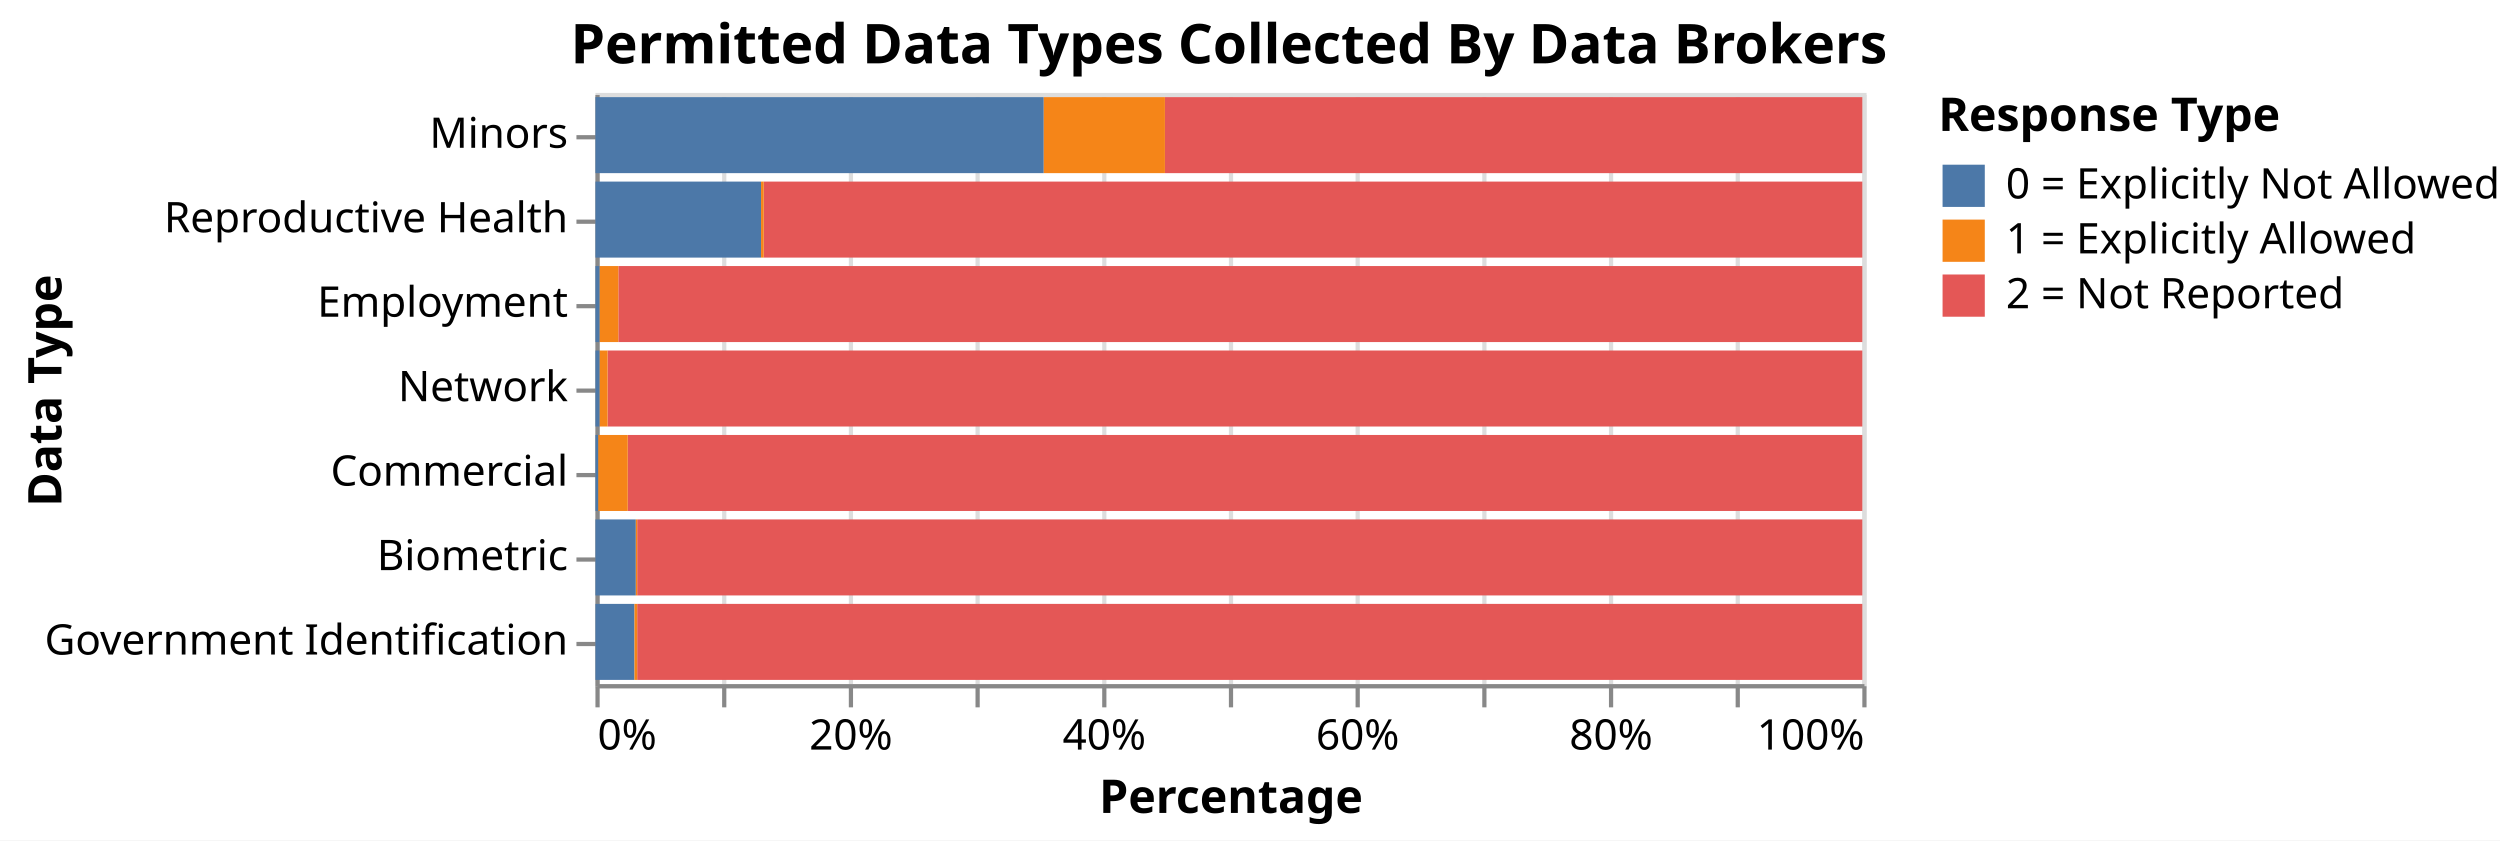
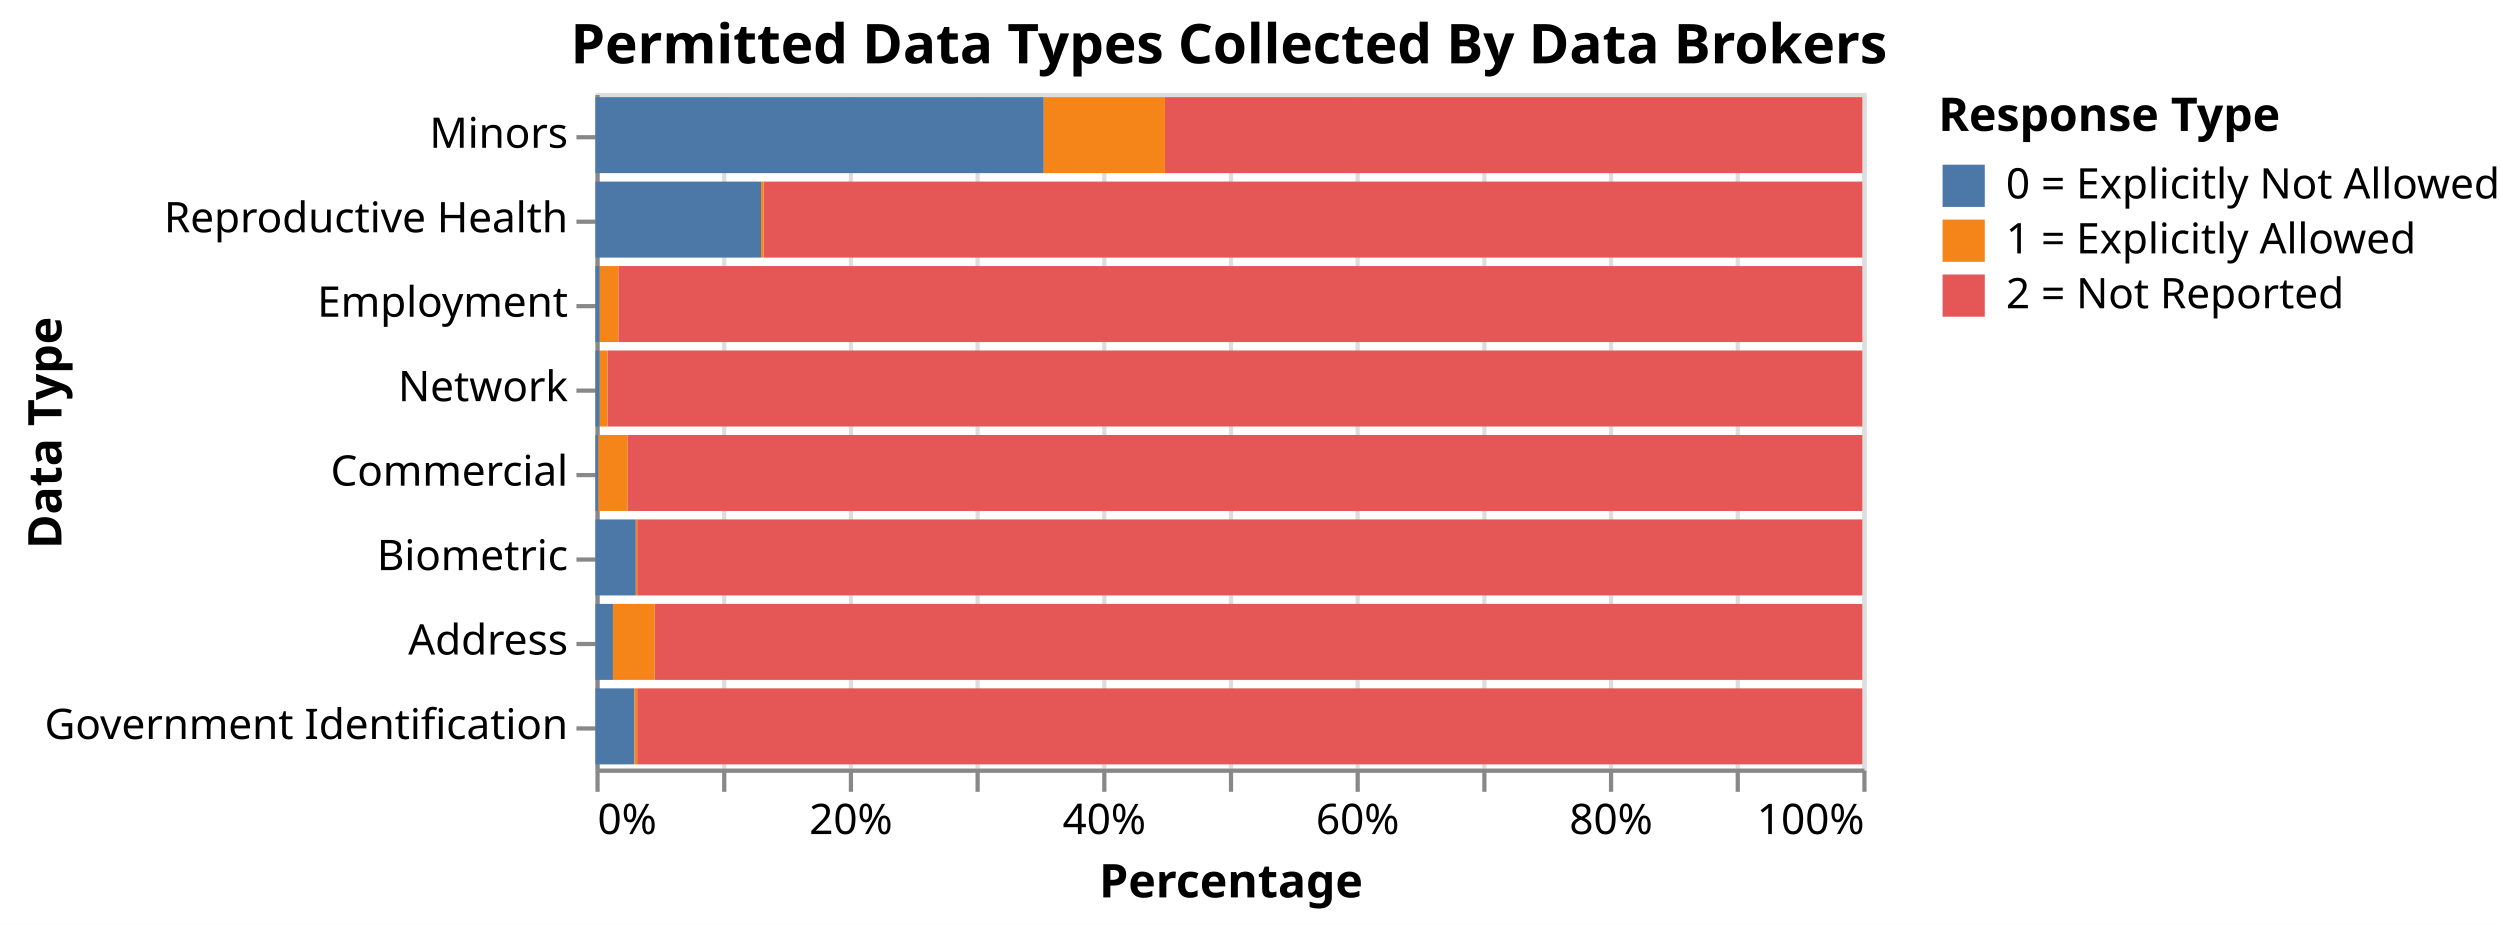
- <svg xmlns="http://www.w3.org/2000/svg" version="1.1" class="marks" width="592" height="199" viewBox="0 0 592 199">
-   <rect width="592" height="199" fill="white" />
+ <svg xmlns="http://www.w3.org/2000/svg" version="1.1" class="marks" width="592" height="219" viewBox="0 0 592 219">
+   <rect width="592" height="219" fill="white" />
  <g fill="none" stroke-miterlimit="10" transform="translate(141,22)">
    <g class="mark-group role-frame root" role="graphics-object" aria-roledescription="group mark container">
      <g transform="translate(0,0)">
-         <path class="background" aria-hidden="true" d="M0.5,0.5h300v140h-300Z" stroke="#ddd" />
+         <path class="background" aria-hidden="true" d="M0.5,0.5h300v160h-300Z" stroke="#ddd" />
        <g>
          <g class="mark-group role-axis" aria-hidden="true">
-             <g transform="translate(0.5,140.5)">
+             <g transform="translate(0.5,160.5)">
              <path class="background" aria-hidden="true" d="M0,0h0v0h0Z" pointer-events="none" />
              <g>
                <g class="mark-rule role-axis-grid" pointer-events="none">
-                   <line transform="translate(0,0)" x2="0" y2="-140" stroke="#ddd" stroke-width="1" opacity="1" />
-                   <line transform="translate(30,0)" x2="0" y2="-140" stroke="#ddd" stroke-width="1" opacity="1" />
-                   <line transform="translate(60,0)" x2="0" y2="-140" stroke="#ddd" stroke-width="1" opacity="1" />
-                   <line transform="translate(90,0)" x2="0" y2="-140" stroke="#ddd" stroke-width="1" opacity="1" />
-                   <line transform="translate(120,0)" x2="0" y2="-140" stroke="#ddd" stroke-width="1" opacity="1" />
-                   <line transform="translate(150,0)" x2="0" y2="-140" stroke="#ddd" stroke-width="1" opacity="1" />
-                   <line transform="translate(180,0)" x2="0" y2="-140" stroke="#ddd" stroke-width="1" opacity="1" />
-                   <line transform="translate(210,0)" x2="0" y2="-140" stroke="#ddd" stroke-width="1" opacity="1" />
-                   <line transform="translate(240,0)" x2="0" y2="-140" stroke="#ddd" stroke-width="1" opacity="1" />
-                   <line transform="translate(270,0)" x2="0" y2="-140" stroke="#ddd" stroke-width="1" opacity="1" />
-                   <line transform="translate(300,0)" x2="0" y2="-140" stroke="#ddd" stroke-width="1" opacity="1" />
+                   <line transform="translate(0,0)" x2="0" y2="-160" stroke="#ddd" stroke-width="1" opacity="1" />
+                   <line transform="translate(30,0)" x2="0" y2="-160" stroke="#ddd" stroke-width="1" opacity="1" />
+                   <line transform="translate(60,0)" x2="0" y2="-160" stroke="#ddd" stroke-width="1" opacity="1" />
+                   <line transform="translate(90,0)" x2="0" y2="-160" stroke="#ddd" stroke-width="1" opacity="1" />
+                   <line transform="translate(120,0)" x2="0" y2="-160" stroke="#ddd" stroke-width="1" opacity="1" />
+                   <line transform="translate(150,0)" x2="0" y2="-160" stroke="#ddd" stroke-width="1" opacity="1" />
+                   <line transform="translate(180,0)" x2="0" y2="-160" stroke="#ddd" stroke-width="1" opacity="1" />
+                   <line transform="translate(210,0)" x2="0" y2="-160" stroke="#ddd" stroke-width="1" opacity="1" />
+                   <line transform="translate(240,0)" x2="0" y2="-160" stroke="#ddd" stroke-width="1" opacity="1" />
+                   <line transform="translate(270,0)" x2="0" y2="-160" stroke="#ddd" stroke-width="1" opacity="1" />
+                   <line transform="translate(300,0)" x2="0" y2="-160" stroke="#ddd" stroke-width="1" opacity="1" />
                </g>
              </g>
              <path class="foreground" aria-hidden="true" d="" pointer-events="none" display="none" />
            </g>
          </g>
          <g class="mark-group role-axis" role="graphics-symbol" aria-roledescription="axis" aria-label="X-axis titled 'Percentage' for a linear scale with values from 0% to 100%">
-             <g transform="translate(0.5,140.5)">
+             <g transform="translate(0.5,160.5)">
              <path class="background" aria-hidden="true" d="M0,0h0v0h0Z" pointer-events="none" />
              <g>
                <g class="mark-rule role-axis-tick" pointer-events="none">
                  <line transform="translate(0,0)" x2="0" y2="5" stroke="#888" stroke-width="1" opacity="1" />
                  <line transform="translate(30,0)" x2="0" y2="5" stroke="#888" stroke-width="1" opacity="1" />
                  <line transform="translate(60,0)" x2="0" y2="5" stroke="#888" stroke-width="1" opacity="1" />
                  <line transform="translate(90,0)" x2="0" y2="5" stroke="#888" stroke-width="1" opacity="1" />
                  <line transform="translate(120,0)" x2="0" y2="5" stroke="#888" stroke-width="1" opacity="1" />
                  <line transform="translate(150,0)" x2="0" y2="5" stroke="#888" stroke-width="1" opacity="1" />
                  <line transform="translate(180,0)" x2="0" y2="5" stroke="#888" stroke-width="1" opacity="1" />
                  <line transform="translate(210,0)" x2="0" y2="5" stroke="#888" stroke-width="1" opacity="1" />
                  <line transform="translate(240,0)" x2="0" y2="5" stroke="#888" stroke-width="1" opacity="1" />
                  <line transform="translate(270,0)" x2="0" y2="5" stroke="#888" stroke-width="1" opacity="1" />
                  <line transform="translate(300,0)" x2="0" y2="5" stroke="#888" stroke-width="1" opacity="1" />
                </g>
                <g class="mark-text role-axis-label" pointer-events="none">
                  <text text-anchor="start" transform="translate(0,15)" font-family="sans-serif" font-size="10px" fill="#000" opacity="1">0%</text>
                  <text text-anchor="middle" transform="translate(30,15)" font-family="sans-serif" font-size="10px" fill="#000" opacity="0">10%</text>
                  <text text-anchor="middle" transform="translate(60,15)" font-family="sans-serif" font-size="10px" fill="#000" opacity="1">20%</text>
                  <text text-anchor="middle" transform="translate(90,15)" font-family="sans-serif" font-size="10px" fill="#000" opacity="0">30%</text>
                  <text text-anchor="middle" transform="translate(120,15)" font-family="sans-serif" font-size="10px" fill="#000" opacity="1">40%</text>
                  <text text-anchor="middle" transform="translate(150,15)" font-family="sans-serif" font-size="10px" fill="#000" opacity="0">50%</text>
                  <text text-anchor="middle" transform="translate(180,15)" font-family="sans-serif" font-size="10px" fill="#000" opacity="1">60%</text>
                  <text text-anchor="middle" transform="translate(210,15)" font-family="sans-serif" font-size="10px" fill="#000" opacity="0">70%</text>
                  <text text-anchor="middle" transform="translate(240,15)" font-family="sans-serif" font-size="10px" fill="#000" opacity="1">80%</text>
                  <text text-anchor="middle" transform="translate(270,15)" font-family="sans-serif" font-size="10px" fill="#000" opacity="0">90%</text>
                  <text text-anchor="end" transform="translate(300,15)" font-family="sans-serif" font-size="10px" fill="#000" opacity="1">100%</text>
                </g>
                <g class="mark-rule role-axis-domain" pointer-events="none">
                  <line transform="translate(0,0)" x2="300" y2="0" stroke="#888" stroke-width="1" opacity="1" />
                </g>
                <g class="mark-text role-axis-title" pointer-events="none">
                  <text text-anchor="middle" transform="translate(150,30)" font-family="sans-serif" font-size="11px" font-weight="bold" fill="#000" opacity="1">Percentage</text>
                </g>
              </g>
              <path class="foreground" aria-hidden="true" d="" pointer-events="none" display="none" />
            </g>
          </g>
-           <g class="mark-group role-axis" role="graphics-symbol" aria-roledescription="axis" aria-label="Y-axis titled 'Data Type' for a discrete scale with 7 values: Minors, Reproductive Health, Employment, Network, Commercial, Biometric, Government Identification">
+           <g class="mark-group role-axis" role="graphics-symbol" aria-roledescription="axis" aria-label="Y-axis titled 'Data Type' for a discrete scale with 8 values: Minors, Reproductive Health, Employment, Network, Commercial, ending with Government Identification">
            <g transform="translate(0.5,0.5)">
              <path class="background" aria-hidden="true" d="M0,0h0v0h0Z" pointer-events="none" />
              <g>
                <g class="mark-rule role-axis-tick" pointer-events="none">
                  <line transform="translate(0,10)" x2="-5" y2="0" stroke="#888" stroke-width="1" opacity="1" />
                  <line transform="translate(0,30)" x2="-5" y2="0" stroke="#888" stroke-width="1" opacity="1" />
                  <line transform="translate(0,50)" x2="-5" y2="0" stroke="#888" stroke-width="1" opacity="1" />
                  <line transform="translate(0,70)" x2="-5" y2="0" stroke="#888" stroke-width="1" opacity="1" />
                  <line transform="translate(0,90)" x2="-5" y2="0" stroke="#888" stroke-width="1" opacity="1" />
                  <line transform="translate(0,110)" x2="-5" y2="0" stroke="#888" stroke-width="1" opacity="1" />
                  <line transform="translate(0,130)" x2="-5" y2="0" stroke="#888" stroke-width="1" opacity="1" />
+                   <line transform="translate(0,150)" x2="-5" y2="0" stroke="#888" stroke-width="1" opacity="1" />
                </g>
                <g class="mark-text role-axis-label" pointer-events="none">
                  <text text-anchor="end" transform="translate(-7,12.5)" font-family="sans-serif" font-size="10px" fill="#000" opacity="1">Minors</text>
                  <text text-anchor="end" transform="translate(-7,32.5)" font-family="sans-serif" font-size="10px" fill="#000" opacity="1">Reproductive Health</text>
                  <text text-anchor="end" transform="translate(-7,52.5)" font-family="sans-serif" font-size="10px" fill="#000" opacity="1">Employment</text>
                  <text text-anchor="end" transform="translate(-7,72.5)" font-family="sans-serif" font-size="10px" fill="#000" opacity="1">Network</text>
                  <text text-anchor="end" transform="translate(-7,92.5)" font-family="sans-serif" font-size="10px" fill="#000" opacity="1">Commercial</text>
                  <text text-anchor="end" transform="translate(-7,112.5)" font-family="sans-serif" font-size="10px" fill="#000" opacity="1">Biometric</text>
-                   <text text-anchor="end" transform="translate(-7,132.5)" font-family="sans-serif" font-size="10px" fill="#000" opacity="1">Government Identification</text>
+                   <text text-anchor="end" transform="translate(-7,132.5)" font-family="sans-serif" font-size="10px" fill="#000" opacity="1">Address</text>
+                   <text text-anchor="end" transform="translate(-7,152.5)" font-family="sans-serif" font-size="10px" fill="#000" opacity="1">Government Identification</text>
                </g>
                <g class="mark-rule role-axis-domain" pointer-events="none">
-                   <line transform="translate(0,0)" x2="0" y2="140" stroke="#888" stroke-width="1" opacity="1" />
+                   <line transform="translate(0,0)" x2="0" y2="160" stroke="#888" stroke-width="1" opacity="1" />
                </g>
                <g class="mark-text role-axis-title" pointer-events="none">
-                   <text text-anchor="middle" transform="translate(-124.9502,70) rotate(-90) translate(0,-2)" font-family="sans-serif" font-size="11px" font-weight="bold" fill="#000" opacity="1">Data Type</text>
+                   <text text-anchor="middle" transform="translate(-124.9502,80) rotate(-90) translate(0,-2)" font-family="sans-serif" font-size="11px" font-weight="bold" fill="#000" opacity="1">Data Type</text>
                </g>
              </g>
              <path class="foreground" aria-hidden="true" d="" pointer-events="none" display="none" />
            </g>
          </g>
          <g class="mark-rect role-mark marks" role="graphics-object" aria-roledescription="rect mark container">
            <path aria-label="Count of Records: 35.387885%; Data Type: Minors; Response Type: 0 = Explicitly Not Allowed; Category: Minors; response_label: 0 = Explicitly Not Allowed; Count: 333" role="graphics-symbol" aria-roledescription="bar" d="M0,1h106.164v18h-106.164Z" fill="#4c78a8" />
            <path aria-label="Count of Records: 55.047821%; Data Type: Minors; Response Type: 2 = Not Reported; Category: Minors; response_label: 2 = Not Reported; Count: 518" role="graphics-symbol" aria-roledescription="bar" d="M134.857,1h165.143v18h-165.143Z" fill="#e45756" />
            <path aria-label="Count of Records: 9.564293%; Data Type: Minors; Response Type: 1 = Explicitly Allowed; Category: Minors; response_label: 1 = Explicitly Allowed; Count: 90" role="graphics-symbol" aria-roledescription="bar" d="M106.164,1h28.693v18h-28.693Z" fill="#f58518" />
            <path aria-label="Count of Records: 86.716259%; Data Type: Reproductive Health; Response Type: 2 = Not Reported; Category: Reproductive Health; response_label: 2 = Not Reported; Count: 1632" role="graphics-symbol" aria-roledescription="bar" d="M39.851,21h260.149v18h-260.149Z" fill="#e45756" />
            <path aria-label="Count of Records: 13.071201%; Data Type: Reproductive Health; Response Type: 0 = Explicitly Not Allowed; Category: Reproductive Health; response_label: 0 = Explicitly Not Allowed; Count: 246" role="graphics-symbol" aria-roledescription="bar" d="M0,21h39.214v18h-39.214Z" fill="#4c78a8" />
            <path aria-label="Count of Records: 0.212540%; Data Type: Reproductive Health; Response Type: 1 = Explicitly Allowed; Category: Reproductive Health; response_label: 1 = Explicitly Allowed; Count: 4" role="graphics-symbol" aria-roledescription="bar" d="M39.214,21h0.638v18h-0.638Z" fill="#f58518" />
            <path aria-label="Count of Records: 98.193411%; Data Type: Employment; Response Type: 2 = Not Reported; Category: Employment; response_label: 2 = Not Reported; Count: 924" role="graphics-symbol" aria-roledescription="bar" d="M5.42,41h294.58v18h-294.58Z" fill="#e45756" />
            <path aria-label="Count of Records: 1.487779%; Data Type: Employment; Response Type: 1 = Explicitly Allowed; Category: Employment; response_label: 1 = Explicitly Allowed; Count: 14" role="graphics-symbol" aria-roledescription="bar" d="M0.956,41h4.463v18h-4.463Z" fill="#f58518" />
            <path aria-label="Count of Records: 0.318810%; Data Type: Employment; Response Type: 0 = Explicitly Not Allowed; Category: Employment; response_label: 0 = Explicitly Not Allowed; Count: 3" role="graphics-symbol" aria-roledescription="bar" d="M0,41h0.956v18h-0.956Z" fill="#4c78a8" />
            <path aria-label="Count of Records: 99.043571%; Data Type: Network; Response Type: 2 = Not Reported; Category: Network; response_label: 2 = Not Reported; Count: 932" role="graphics-symbol" aria-roledescription="bar" d="M2.869,61h297.131v18h-297.131Z" fill="#e45756" />
            <path aria-label="Count of Records: 0.637620%; Data Type: Network; Response Type: 1 = Explicitly Allowed; Category: Network; response_label: 1 = Explicitly Allowed; Count: 6" role="graphics-symbol" aria-roledescription="bar" d="M0.956,61h1.913v18h-1.913Z" fill="#f58518" />
            <path aria-label="Count of Records: 0.318810%; Data Type: Network; Response Type: 0 = Explicitly Not Allowed; Category: Network; response_label: 0 = Explicitly Not Allowed; Count: 3" role="graphics-symbol" aria-roledescription="bar" d="M0,61h0.956v18h-0.956Z" fill="#4c78a8" />
            <path aria-label="Count of Records: 97.449522%; Data Type: Commercial; Response Type: 2 = Not Reported; Category: Commercial; response_label: 2 = Not Reported; Count: 917" role="graphics-symbol" aria-roledescription="bar" d="M7.651,81h292.349v18h-292.349Z" fill="#e45756" />
            <path aria-label="Count of Records: 2.337938%; Data Type: Commercial; Response Type: 1 = Explicitly Allowed; Category: Commercial; response_label: 1 = Explicitly Allowed; Count: 22" role="graphics-symbol" aria-roledescription="bar" d="M0.638,81h7.014v18h-7.014Z" fill="#f58518" />
            <path aria-label="Count of Records: 0.212540%; Data Type: Commercial; Response Type: 0 = Explicitly Not Allowed; Category: Commercial; response_label: 0 = Explicitly Not Allowed; Count: 2" role="graphics-symbol" aria-roledescription="bar" d="M0,81h0.638v18h-0.638Z" fill="#4c78a8" />
            <path aria-label="Count of Records: 96.705632%; Data Type: Biometric; Response Type: 2 = Not Reported; Category: Biometric; response_label: 2 = Not Reported; Count: 910" role="graphics-symbol" aria-roledescription="bar" d="M9.883,101h290.117v18h-290.117Z" fill="#e45756" />
            <path aria-label="Count of Records: 3.188098%; Data Type: Biometric; Response Type: 0 = Explicitly Not Allowed; Category: Biometric; response_label: 0 = Explicitly Not Allowed; Count: 30" role="graphics-symbol" aria-roledescription="bar" d="M0,101h9.564v18h-9.564Z" fill="#4c78a8" />
            <path aria-label="Count of Records: 0.106270%; Data Type: Biometric; Response Type: 1 = Explicitly Allowed; Category: Biometric; response_label: 1 = Explicitly Allowed; Count: 1" role="graphics-symbol" aria-roledescription="bar" d="M9.564,101h0.319v18h-0.319Z" fill="#f58518" />
-             <path aria-label="Count of Records: 96.705632%; Data Type: Government Identification; Response Type: 2 = Not Reported; Category: Government Identification; response_label: 2 = Not Reported; Count: 910" role="graphics-symbol" aria-roledescription="bar" d="M9.883,121h290.117v18h-290.117Z" fill="#e45756" />
-             <path aria-label="Count of Records: 3.081828%; Data Type: Government Identification; Response Type: 0 = Explicitly Not Allowed; Category: Government Identification; response_label: 0 = Explicitly Not Allowed; Count: 29" role="graphics-symbol" aria-roledescription="bar" d="M0,121h9.245v18h-9.245Z" fill="#4c78a8" />
-             <path aria-label="Count of Records: 0.212540%; Data Type: Government Identification; Response Type: 1 = Explicitly Allowed; Category: Government Identification; response_label: 1 = Explicitly Allowed; Count: 2" role="graphics-symbol" aria-roledescription="bar" d="M9.245,121h0.638v18h-0.638Z" fill="#f58518" />
+             <path aria-label="Count of Records: 95.324123%; Data Type: Address; Response Type: 2 = Not Reported; Category: Address; response_label: 2 = Not Reported; Count: 897" role="graphics-symbol" aria-roledescription="bar" d="M14.028,121h285.972v18h-285.972Z" fill="#e45756" />
+             <path aria-label="Count of Records: 1.381509%; Data Type: Address; Response Type: 0 = Explicitly Not Allowed; Category: Address; response_label: 0 = Explicitly Not Allowed; Count: 13" role="graphics-symbol" aria-roledescription="bar" d="M0,121h4.145v18h-4.145Z" fill="#4c78a8" />
+             <path aria-label="Count of Records: 3.294368%; Data Type: Address; Response Type: 1 = Explicitly Allowed; Category: Address; response_label: 1 = Explicitly Allowed; Count: 31" role="graphics-symbol" aria-roledescription="bar" d="M4.145,121h9.883v18h-9.883Z" fill="#f58518" />
+             <path aria-label="Count of Records: 96.705632%; Data Type: Government Identification; Response Type: 2 = Not Reported; Category: Government Identification; response_label: 2 = Not Reported; Count: 910" role="graphics-symbol" aria-roledescription="bar" d="M9.883,141h290.117v18h-290.117Z" fill="#e45756" />
+             <path aria-label="Count of Records: 3.081828%; Data Type: Government Identification; Response Type: 0 = Explicitly Not Allowed; Category: Government Identification; response_label: 0 = Explicitly Not Allowed; Count: 29" role="graphics-symbol" aria-roledescription="bar" d="M0,141h9.245v18h-9.245Z" fill="#4c78a8" />
+             <path aria-label="Count of Records: 0.212540%; Data Type: Government Identification; Response Type: 1 = Explicitly Allowed; Category: Government Identification; response_label: 1 = Explicitly Allowed; Count: 2" role="graphics-symbol" aria-roledescription="bar" d="M9.245,141h0.638v18h-0.638Z" fill="#f58518" />
          </g>
          <g class="mark-group role-legend" role="graphics-symbol" aria-roledescription="legend" aria-label="Symbol legend titled 'Response Type' for fill color with 3 values: 0 = Explicitly Not Allowed, 1 = Explicitly Allowed, 2 = Not Reported">
            <g transform="translate(318,0)">
              <path class="background" aria-hidden="true" d="M0,0h128v53h-128Z" pointer-events="none" />
              <g>
                <g class="mark-group role-legend-entry">
                  <g transform="translate(0,16)">
                    <path class="background" aria-hidden="true" d="M0,0h0v0h0Z" pointer-events="none" />
                    <g>
                      <g class="mark-group role-scope" role="graphics-object" aria-roledescription="group mark container">
                        <g transform="translate(0,0)">
                          <path class="background" aria-hidden="true" d="M0,0h127.44v11h-127.44Z" pointer-events="none" opacity="1" />
                          <g>
                            <g class="mark-symbol role-legend-symbol" pointer-events="none">
                              <path transform="translate(6,6)" d="M-5,-5h10v10h-10Z" fill="#4c78a8" stroke-width="1.5" opacity="1" />
                            </g>
                            <g class="mark-text role-legend-label" pointer-events="none">
                              <text text-anchor="start" transform="translate(16,9)" font-family="sans-serif" font-size="10px" fill="#000" opacity="1">0 = Explicitly Not Allowed</text>
                            </g>
                          </g>
                          <path class="foreground" aria-hidden="true" d="" pointer-events="none" display="none" />
                        </g>
                        <g transform="translate(0,13)">
                          <path class="background" aria-hidden="true" d="M0,0h127.44v11h-127.44Z" pointer-events="none" opacity="1" />
                          <g>
                            <g class="mark-symbol role-legend-symbol" pointer-events="none">
                              <path transform="translate(6,6)" d="M-5,-5h10v10h-10Z" fill="#f58518" stroke-width="1.5" opacity="1" />
                            </g>
                            <g class="mark-text role-legend-label" pointer-events="none">
                              <text text-anchor="start" transform="translate(16,9)" font-family="sans-serif" font-size="10px" fill="#000" opacity="1">1 = Explicitly Allowed</text>
                            </g>
                          </g>
                          <path class="foreground" aria-hidden="true" d="" pointer-events="none" display="none" />
                        </g>
                        <g transform="translate(0,26)">
                          <path class="background" aria-hidden="true" d="M0,0h127.44v11h-127.44Z" pointer-events="none" opacity="1" />
                          <g>
                            <g class="mark-symbol role-legend-symbol" pointer-events="none">
                              <path transform="translate(6,6)" d="M-5,-5h10v10h-10Z" fill="#e45756" stroke-width="1.5" opacity="1" />
                            </g>
                            <g class="mark-text role-legend-label" pointer-events="none">
                              <text text-anchor="start" transform="translate(16,9)" font-family="sans-serif" font-size="10px" fill="#000" opacity="1">2 = Not Reported</text>
                            </g>
                          </g>
                          <path class="foreground" aria-hidden="true" d="" pointer-events="none" display="none" />
                        </g>
                      </g>
                    </g>
                    <path class="foreground" aria-hidden="true" d="" pointer-events="none" display="none" />
                  </g>
                </g>
                <g class="mark-text role-legend-title" pointer-events="none">
                  <text text-anchor="start" transform="translate(0,9)" font-family="sans-serif" font-size="11px" font-weight="bold" fill="#000" opacity="1">Response Type</text>
                </g>
              </g>
              <path class="foreground" aria-hidden="true" d="" pointer-events="none" display="none" />
            </g>
          </g>
          <g class="mark-group role-title">
            <g transform="translate(150,-17)">
              <path class="background" aria-hidden="true" d="M0,0h0v0h0Z" pointer-events="none" />
              <g>
                <g class="mark-text role-title-text" role="graphics-symbol" aria-roledescription="title" aria-label="Title text 'Permitted Data Types Collected By Data Brokers'" pointer-events="none">
                  <text text-anchor="middle" transform="translate(0,10)" font-family="sans-serif" font-size="13px" font-weight="bold" fill="#000" opacity="1">Permitted Data Types Collected By Data Brokers</text>
                </g>
              </g>
              <path class="foreground" aria-hidden="true" d="" pointer-events="none" display="none" />
            </g>
          </g>
        </g>
        <path class="foreground" aria-hidden="true" d="" display="none" />
      </g>
    </g>
  </g>
</svg>
